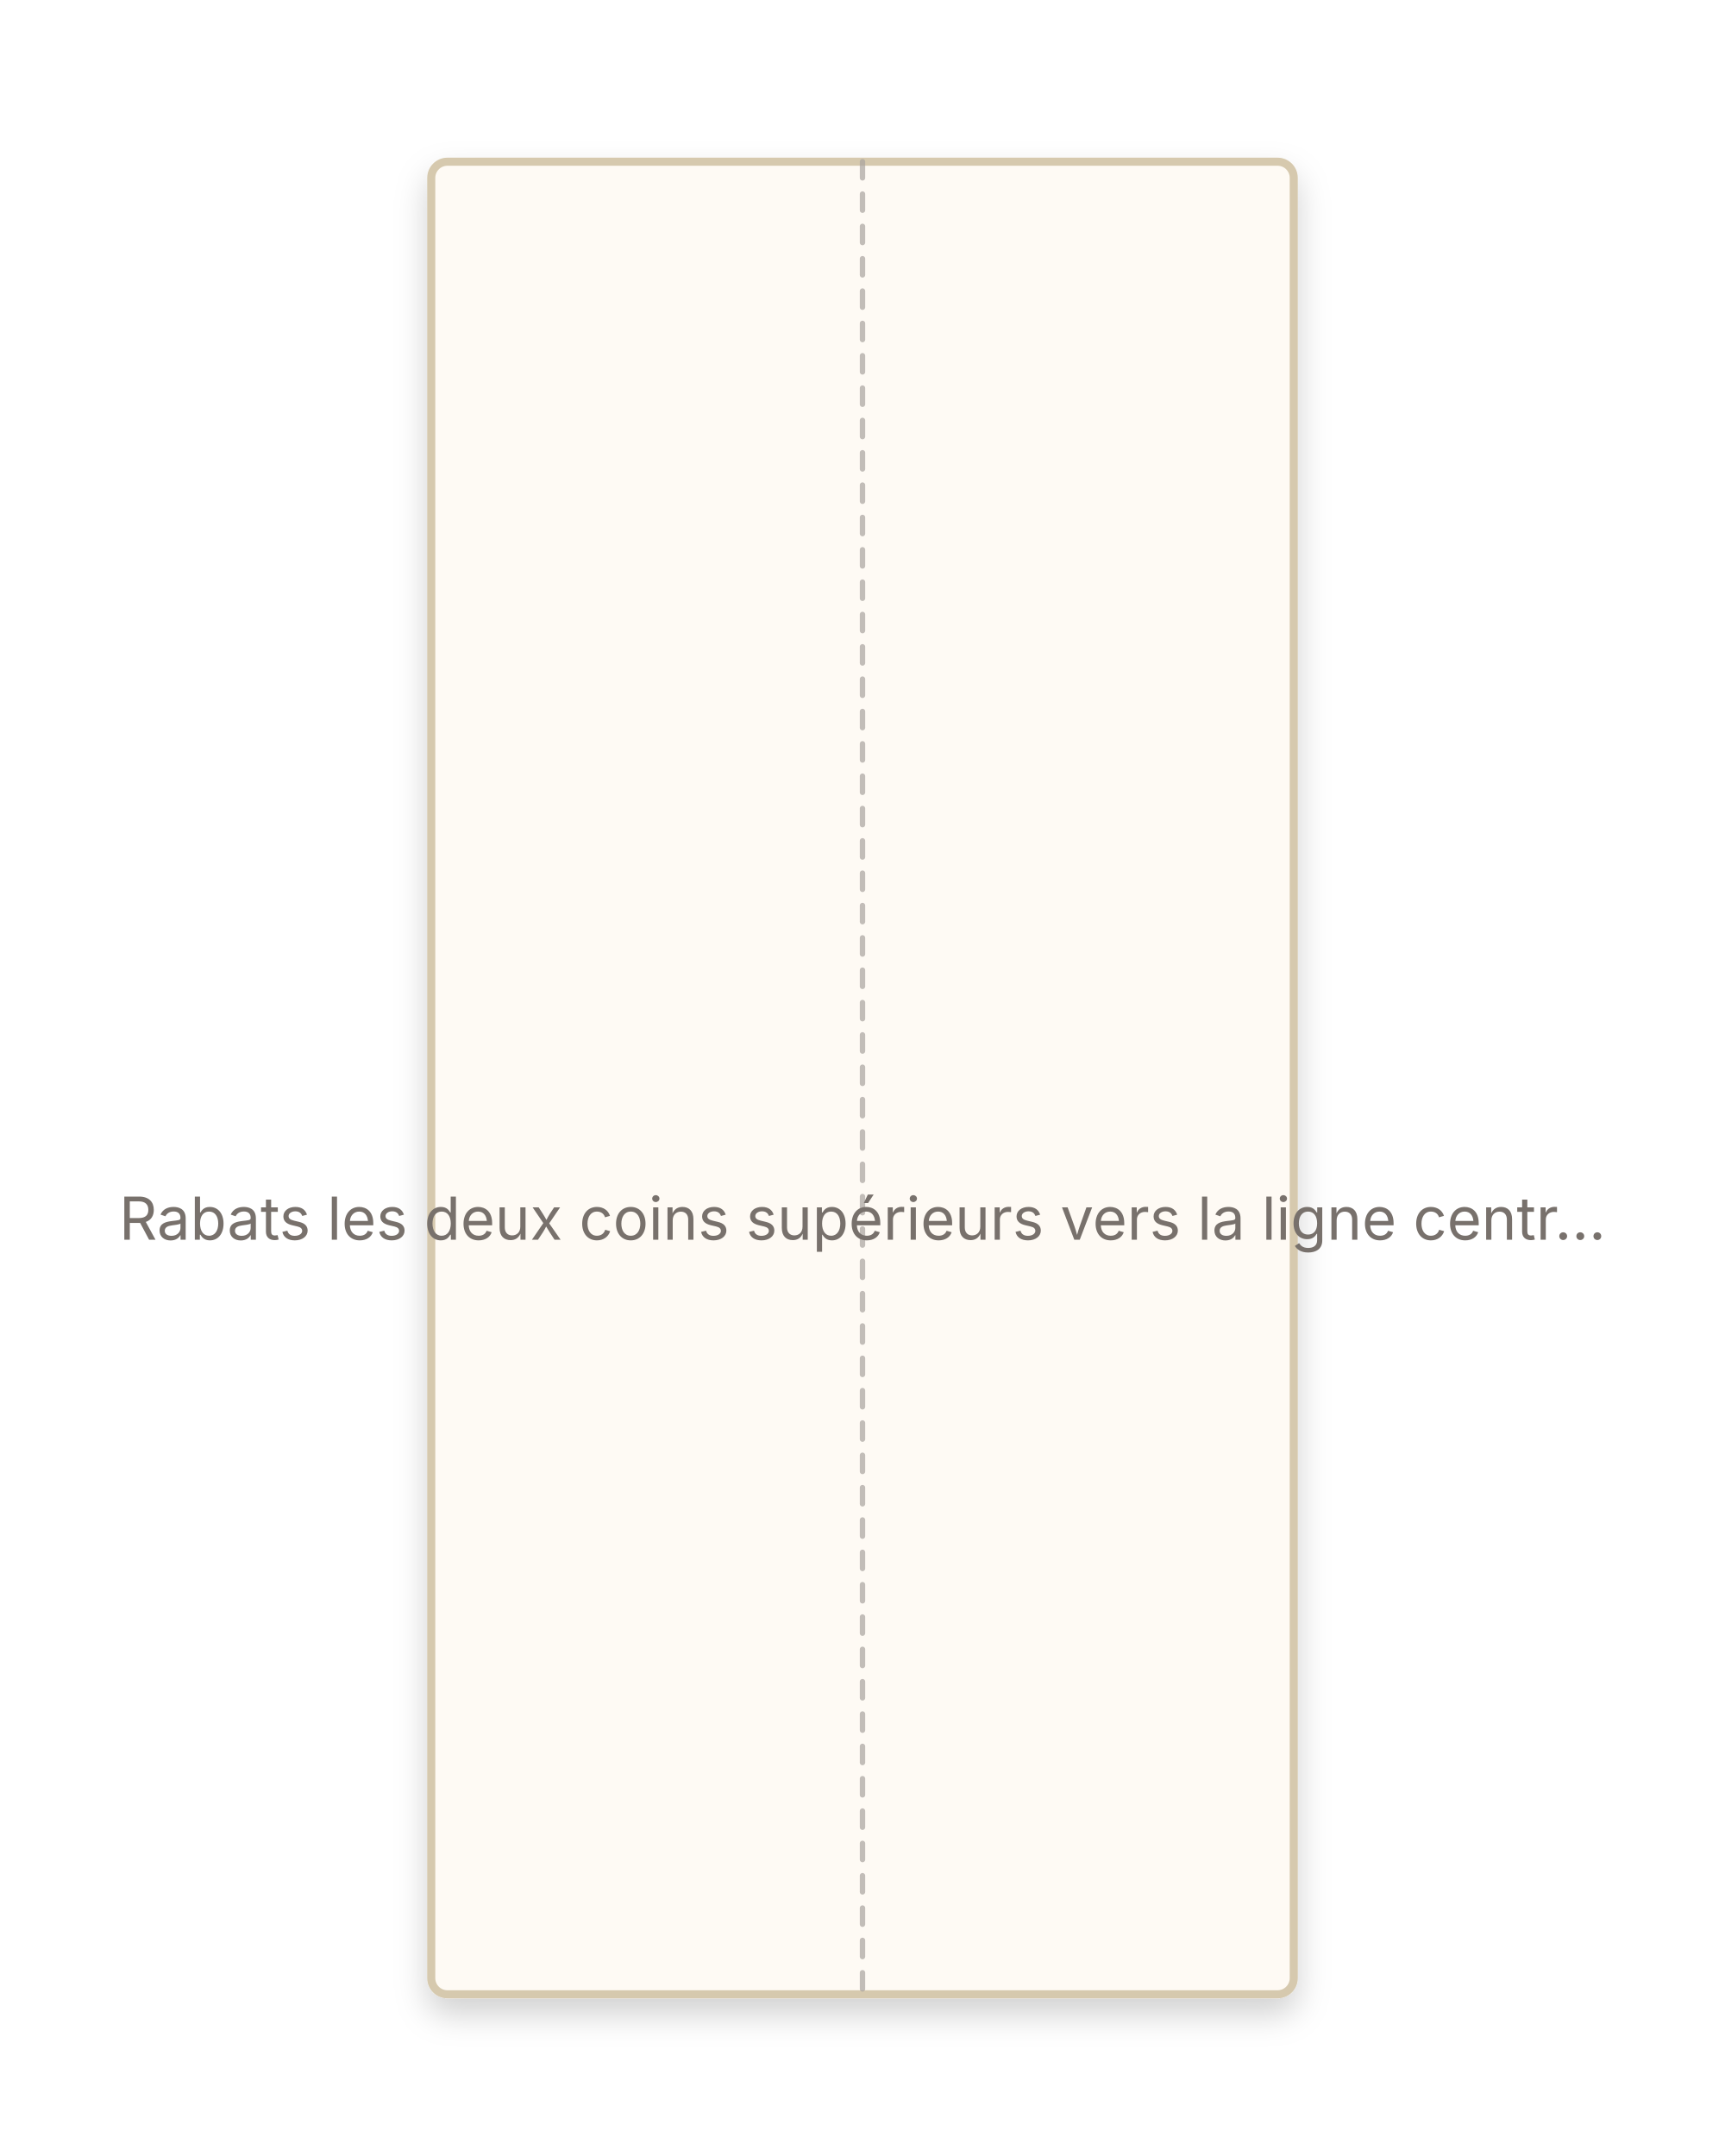
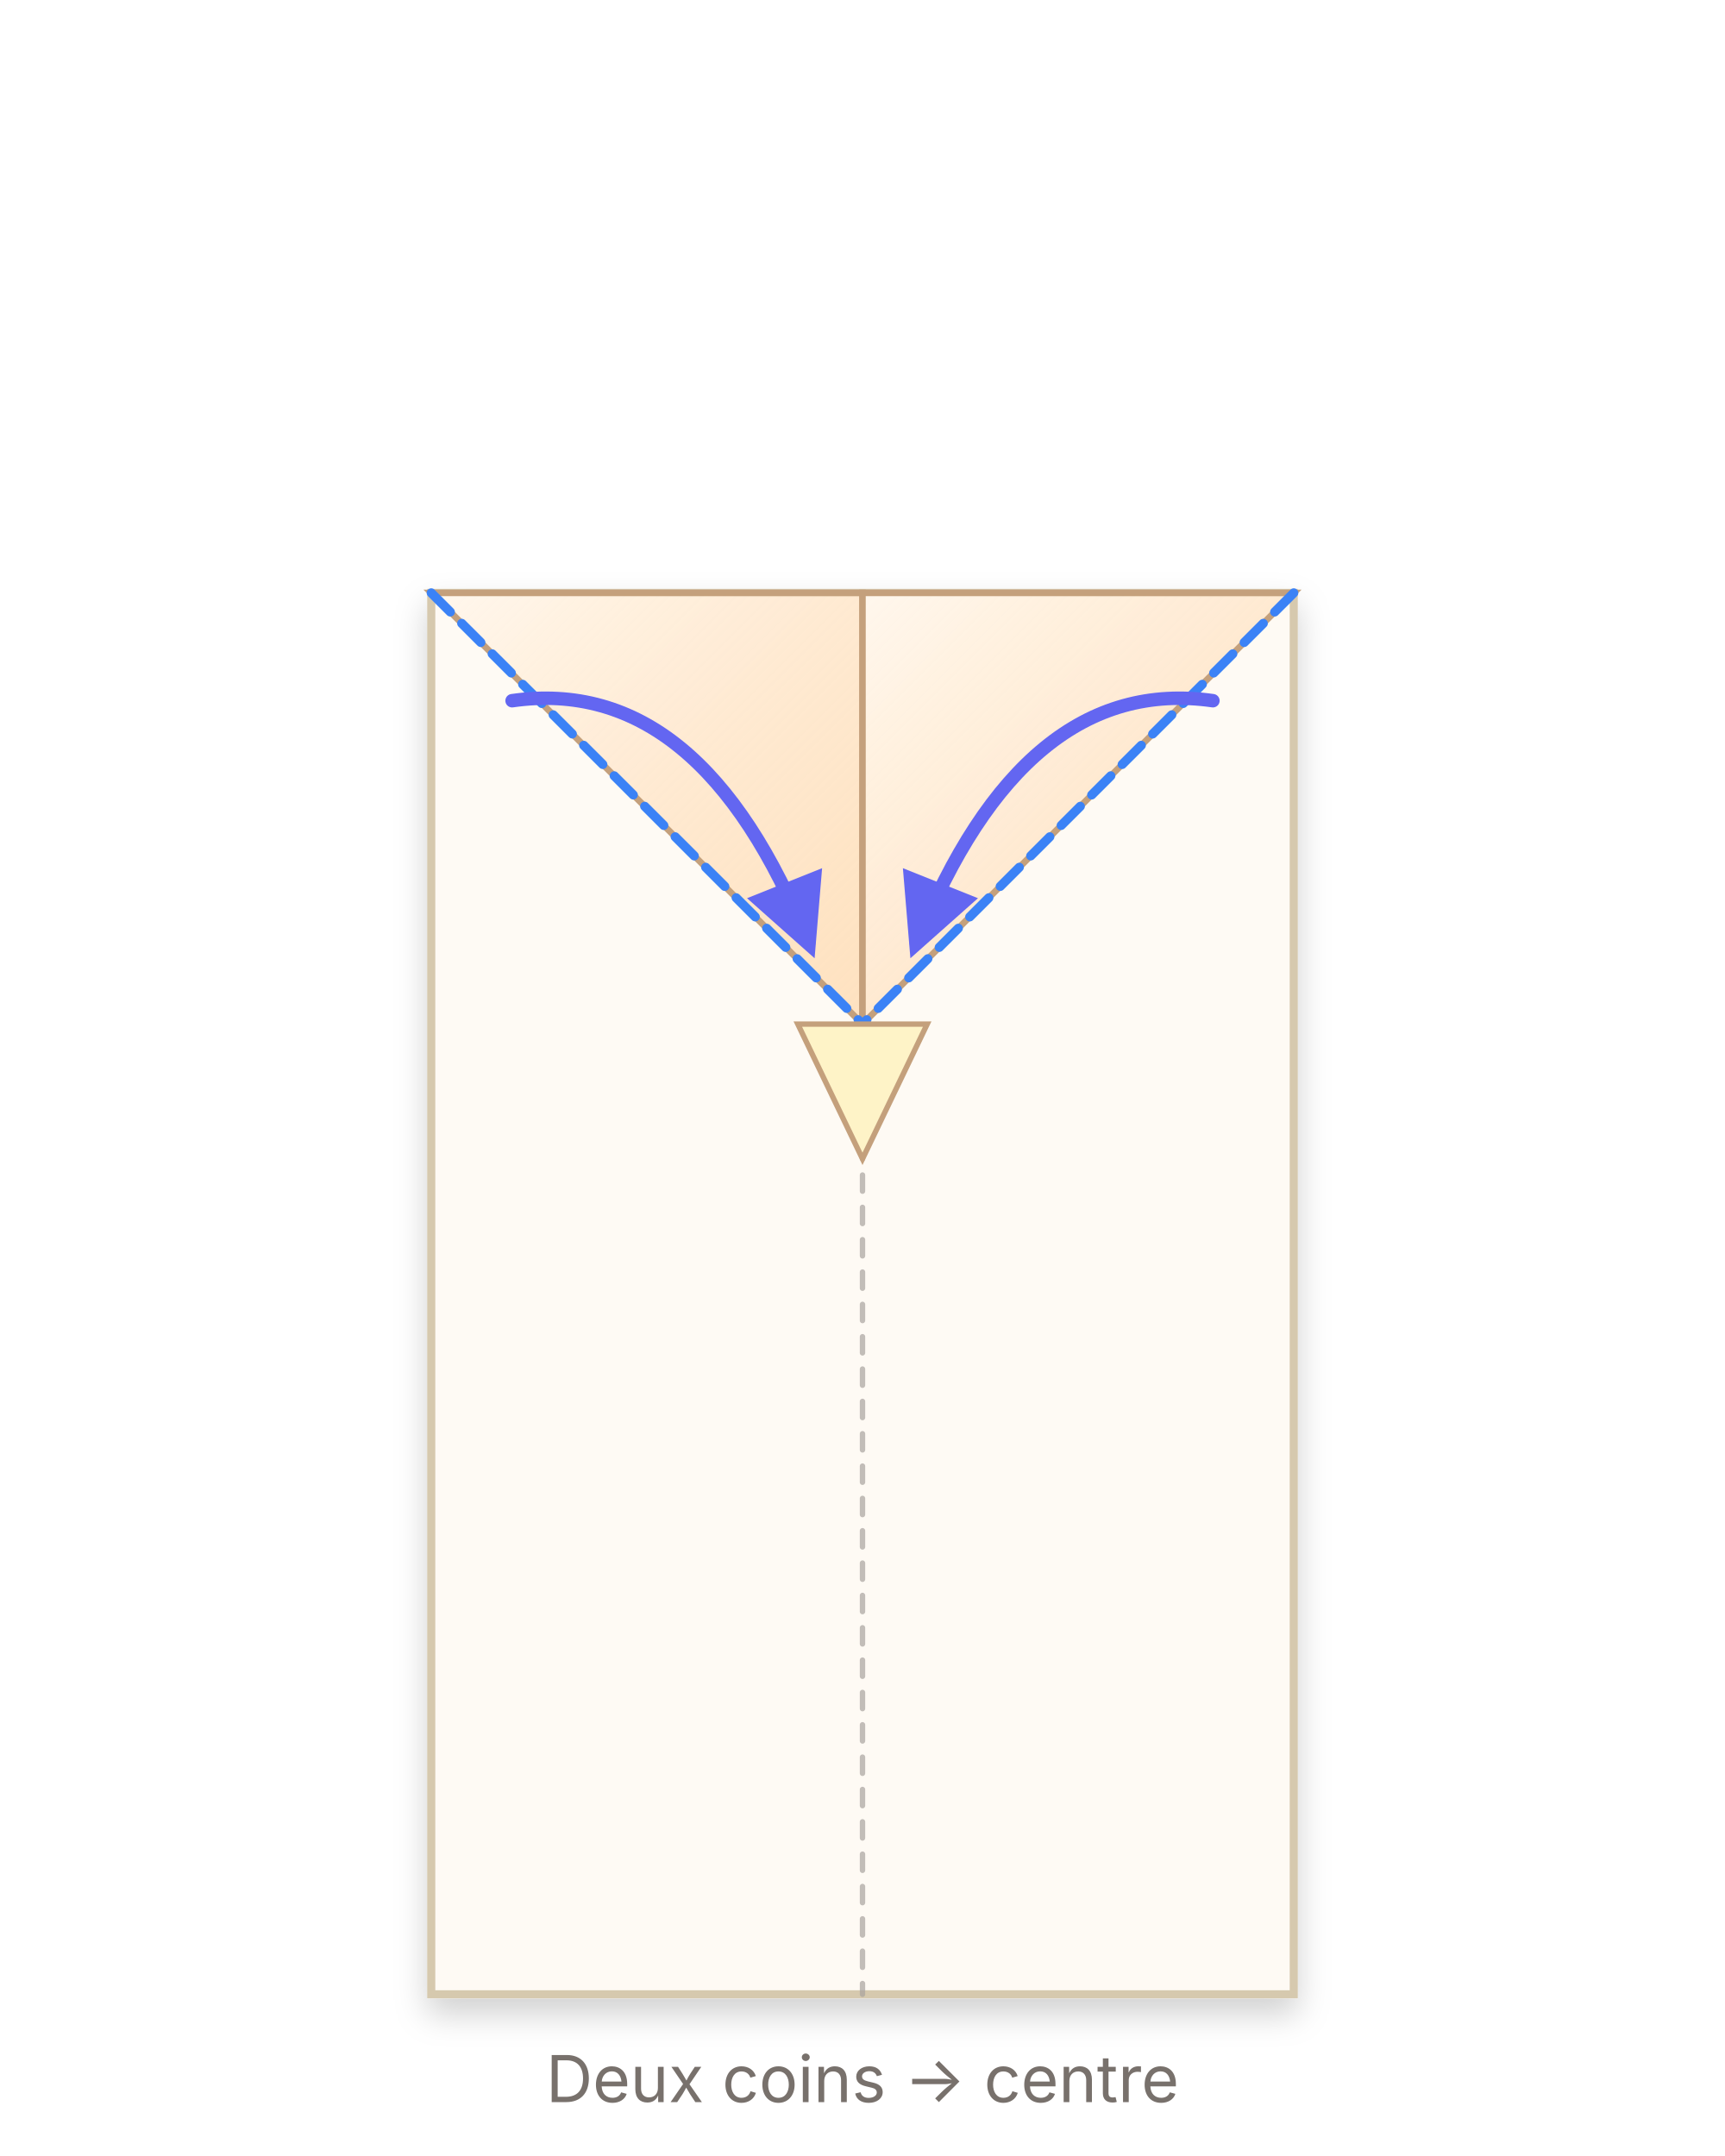
- <svg xmlns="http://www.w3.org/2000/svg" viewBox="0 0 320 400" fill="none" font-family="system-ui, -apple-system, sans-serif">
+ <svg xmlns="http://www.w3.org/2000/svg" viewBox="0 0 320 400" fill="none" font-family="system-ui,-apple-system,sans-serif">
  <defs>
    <filter id="ps" x="-10%" y="-10%" width="120%" height="120%">
      <feGaussianBlur in="SourceAlpha" stdDeviation="3" />
      <feOffset dx="0" dy="3" />
      <feComponentTransfer>
        <feFuncA type="linear" slope="0.18" />
      </feComponentTransfer>
      <feMerge>
        <feMergeNode />
        <feMergeNode in="SourceGraphic" />
      </feMerge>
    </filter>
    <marker id="arr" viewBox="0 0 10 10" refX="8" refY="5" markerWidth="6" markerHeight="6" orient="auto-start-reverse">
      <path d="M 0 0 L 10 5 L 0 10 z" fill="#6366f1" />
    </marker>
    <marker id="arrT" viewBox="0 0 10 10" refX="8" refY="5" markerWidth="6" markerHeight="6" orient="auto-start-reverse">
      <path d="M 0 0 L 10 5 L 0 10 z" fill="#14b8a6" />
    </marker>
    <linearGradient id="foldTri" x1="0" y1="0" x2="1" y2="1">
      <stop offset="0" stop-color="#fff7ed" />
      <stop offset="1" stop-color="#fed7aa" stop-opacity="0.7" />
    </linearGradient>
  </defs>
-   <rect x="80" y="30" width="160" height="340" rx="3" fill="#fefaf4" stroke="#d6c9ae" stroke-width="1.5" filter="url(#ps)" />
-   <line x1="160" y1="30" x2="160" y2="370" stroke="#a8a29e" stroke-width="1" stroke-dasharray="3 3" stroke-linecap="round" opacity="0.7" />
-   <text x="160" y="180" text-anchor="middle" font-size="48">↗️</text>
-   <text x="160" y="230" text-anchor="middle" font-size="11" fill="#78716c">Rabats les deux coins supérieurs vers la ligne centr…</text>
+   <polygon points="80,110 240,110 240,370 80,370" fill="#fefaf4" stroke="#d6c9ae" stroke-width="1.5" filter="url(#ps)" />
+   <line x1="160" y1="110" x2="160" y2="370" stroke="#a8a29e" stroke-width="1" stroke-dasharray="3 3" stroke-linecap="round" opacity="0.7" />
+   <polygon points="80,110 160,110 160,190" fill="url(#foldTri)" stroke="#c4a07c" stroke-width="1.2" />
+   <polygon points="240,110 160,110 160,190" fill="url(#foldTri)" stroke="#c4a07c" stroke-width="1.2" />
+   <line x1="80" y1="110" x2="160" y2="190" stroke="#3b82f6" stroke-width="1.7" stroke-dasharray="5 3" stroke-linecap="round" />
+   <line x1="240" y1="110" x2="160" y2="190" stroke="#3b82f6" stroke-width="1.7" stroke-dasharray="5 3" stroke-linecap="round" />
+   <path d="M 95 130 Q 130 125 150 175" stroke="#6366f1" stroke-width="2.5" stroke-linecap="round" fill="none" marker-end="url(#arr)" />
+   <path d="M 225 130 Q 190 125 170 175" stroke="#6366f1" stroke-width="2.5" stroke-linecap="round" fill="none" marker-end="url(#arr)" />
+   <polygon points="148,190 172,190 160,215" fill="#fef3c7" stroke="#c4a07c" stroke-width="1" />
+   <text x="160" y="390" text-anchor="middle" font-size="12" fill="#78716c">Deux coins → centre</text>
</svg>
